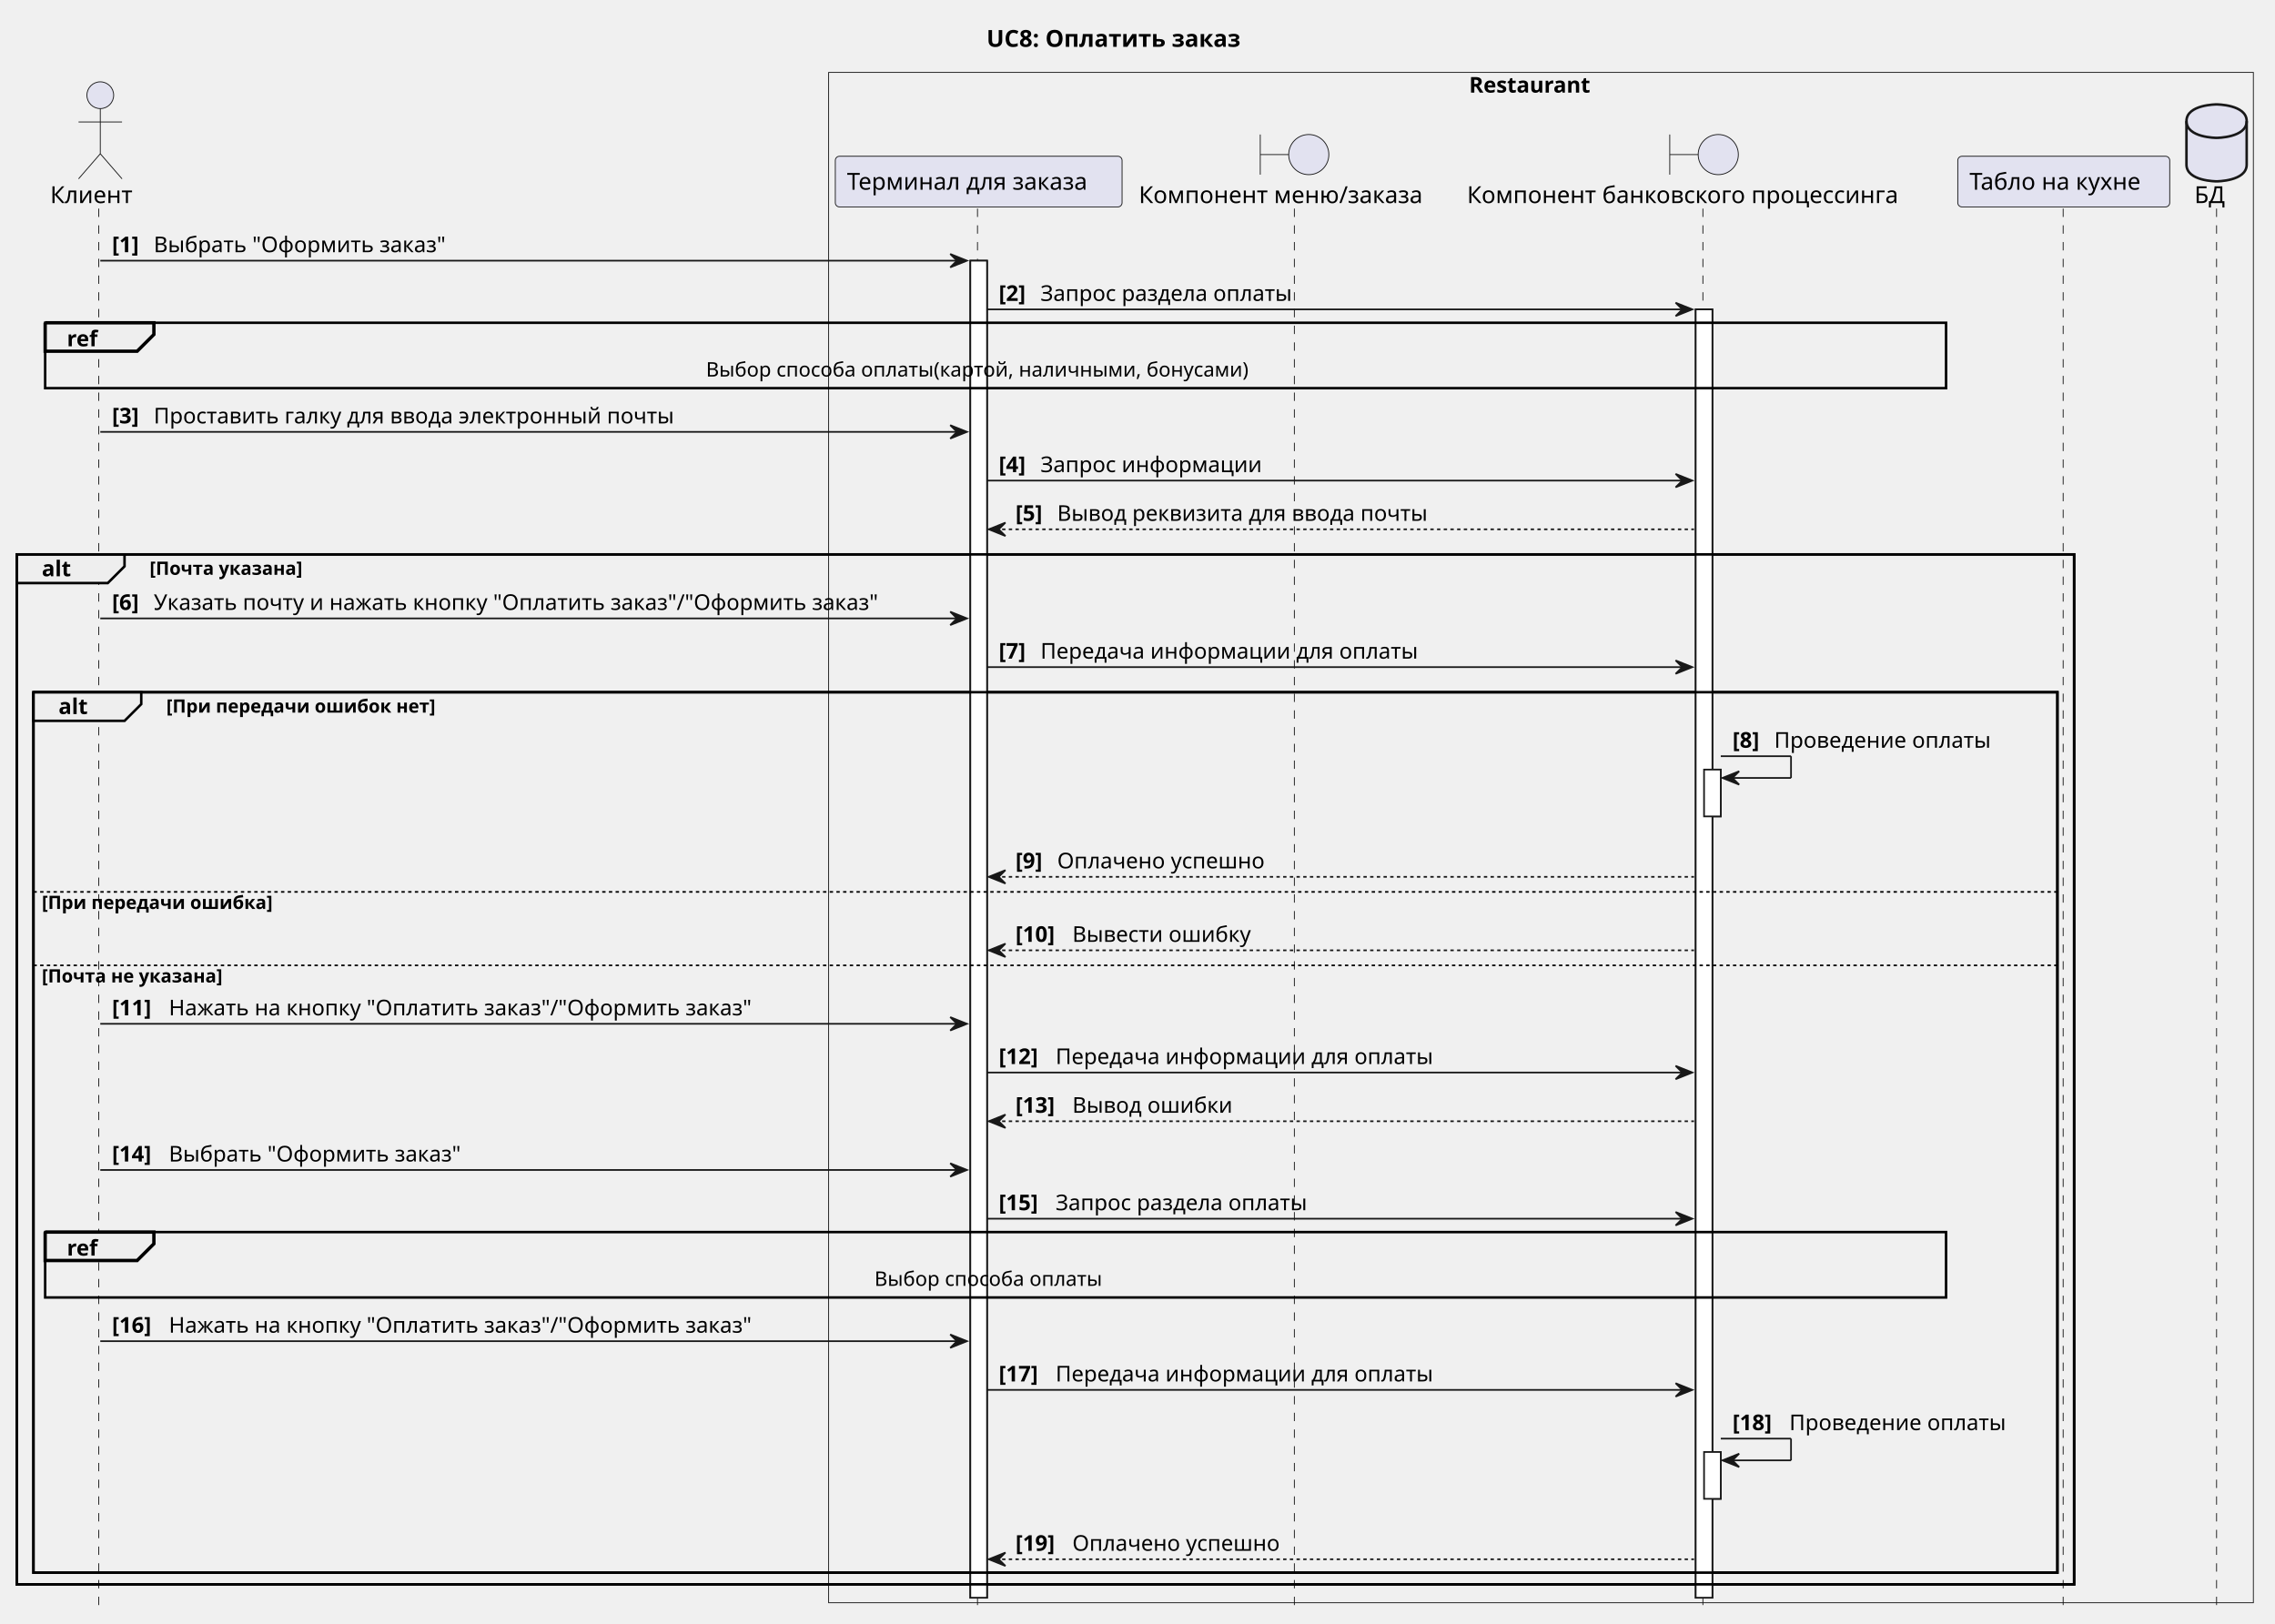
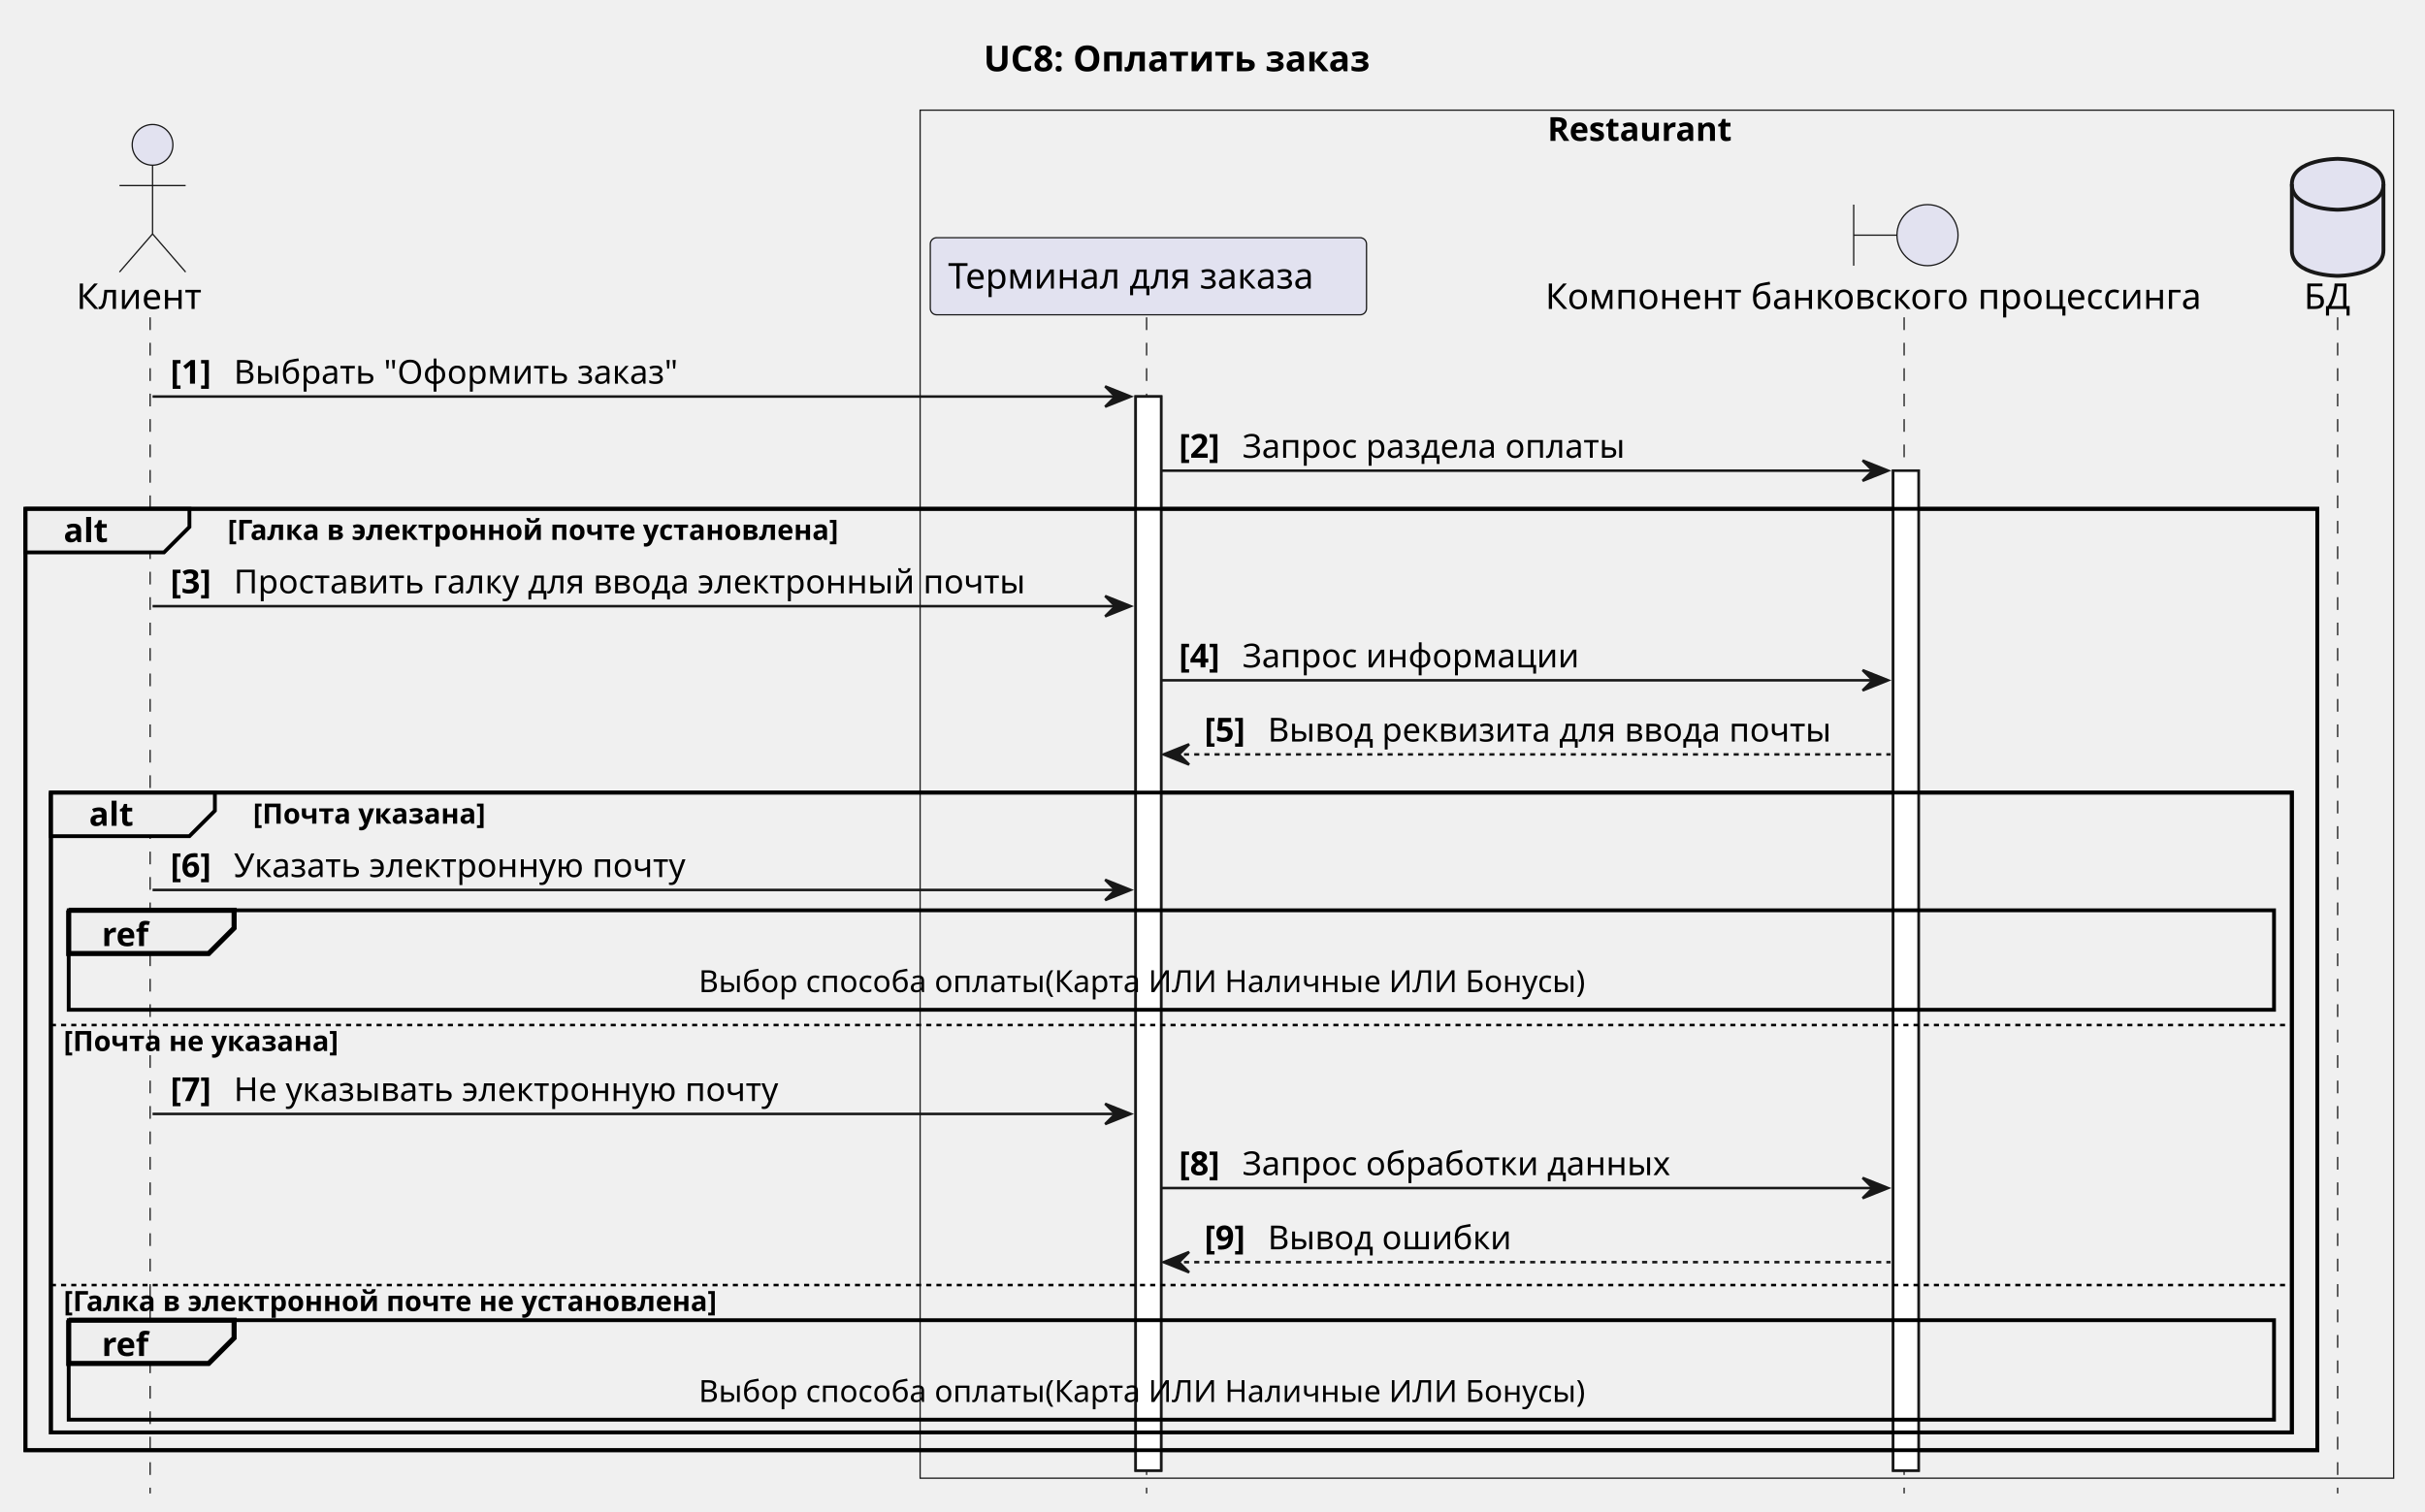
- <svg xmlns="http://www.w3.org/2000/svg" contentStyleType="text/css" height="971px" preserveAspectRatio="none" style="width:1360px;height:971px;background:#FFFFFF;" version="1.1" viewBox="0 0 1360 971" width="1360px" zoomAndPan="magnify">
+ <svg xmlns="http://www.w3.org/2000/svg" contentStyleType="text/css" height="594px" preserveAspectRatio="none" style="width:953px;height:594px;background:#FFFFFF;" version="1.1" viewBox="0 0 953 594" width="953px" zoomAndPan="magnify">
  <defs />
  <g>
-     <text fill="#000000" font-family="sans-serif" font-size="14" font-weight="bold" lengthAdjust="spacing" textLength="167.562" x="589.754" y="27.995">UC8: Оплатить заказ</text>
-     <rect fill="none" height="915.031" style="stroke:#181818;stroke-width:0.5;" width="851.72" x="495.35" y="43.297" />
-     <text fill="#000000" font-family="sans-serif" font-size="13" font-weight="bold" lengthAdjust="spacing" textLength="81.46" x="878.217" y="55.364">Restaurant</text>
-     <rect fill="#FFFFFF" height="799.469" style="stroke:#181818;stroke-width:1.0;" width="10" x="580.062" y="155.859" />
-     <rect fill="#FFFFFF" height="770.336" style="stroke:#181818;stroke-width:1.0;" width="10" x="1013.682" y="184.992" />
-     <rect fill="#FFFFFF" height="28" style="stroke:#181818;stroke-width:1.0;" width="10" x="1018.682" y="460.156" />
-     <rect fill="#FFFFFF" height="28" style="stroke:#181818;stroke-width:1.0;" width="10" x="1018.682" y="868.195" />
-     <rect fill="none" height="615.836" style="stroke:#000000;stroke-width:1.5;" width="1229.926" x="10" y="331.492" />
-     <rect fill="none" height="526.438" style="stroke:#000000;stroke-width:1.5;" width="1209.926" x="20" y="413.891" />
-     <line style="stroke:#181818;stroke-width:0.5;stroke-dasharray:5.0,5.0;" x1="59" x2="59" y1="124.727" y2="964.328" />
-     <line style="stroke:#181818;stroke-width:0.5;stroke-dasharray:5.0,5.0;" x1="584.35" x2="584.35" y1="124.727" y2="964.328" />
-     <line style="stroke:#181818;stroke-width:0.5;stroke-dasharray:5.0,5.0;" x1="773.775" x2="773.775" y1="124.727" y2="964.328" />
-     <line style="stroke:#181818;stroke-width:0.5;stroke-dasharray:5.0,5.0;" x1="1017.998" x2="1017.998" y1="124.727" y2="964.328" />
-     <line style="stroke:#181818;stroke-width:0.5;stroke-dasharray:5.0,5.0;" x1="1233.366" x2="1233.366" y1="124.727" y2="964.328" />
-     <line style="stroke:#181818;stroke-width:0.5;stroke-dasharray:5.0,5.0;" x1="1325.07" x2="1325.07" y1="124.727" y2="964.328" />
+     <text fill="#000000" font-family="sans-serif" font-size="14" font-weight="bold" lengthAdjust="spacing" textLength="167.562" x="386.554" y="27.995">UC8: Оплатить заказ</text>
+     <rect fill="none" height="537.703" style="stroke:#181818;stroke-width:0.5;" width="579.073" x="361.599" y="43.297" />
+     <text fill="#000000" font-family="sans-serif" font-size="13" font-weight="bold" lengthAdjust="spacing" textLength="81.46" x="608.142" y="55.364">Restaurant</text>
+     <rect fill="#FFFFFF" height="422.141" style="stroke:#181818;stroke-width:1.0;" width="10" x="446.311" y="155.859" />
+     <rect fill="#FFFFFF" height="393.008" style="stroke:#181818;stroke-width:1.0;" width="10" x="743.987" y="184.992" />
+     <rect fill="none" height="370.008" style="stroke:#000000;stroke-width:1.5;" width="900.671" x="10" y="199.992" />
+     <rect fill="none" height="251.477" style="stroke:#000000;stroke-width:1.5;" width="880.671" x="20" y="311.523" />
+     <line style="stroke:#181818;stroke-width:0.5;stroke-dasharray:5.0,5.0;" x1="59" x2="59" y1="124.727" y2="587" />
+     <line style="stroke:#181818;stroke-width:0.5;stroke-dasharray:5.0,5.0;" x1="450.599" x2="450.599" y1="124.727" y2="587" />
+     <line style="stroke:#181818;stroke-width:0.5;stroke-dasharray:5.0,5.0;" x1="748.303" x2="748.303" y1="124.727" y2="587" />
+     <line style="stroke:#181818;stroke-width:0.5;stroke-dasharray:5.0,5.0;" x1="918.671" x2="918.671" y1="124.727" y2="587" />
    <text fill="#000000" font-family="sans-serif" font-size="14" lengthAdjust="spacing" textLength="53.908" x="30" y="121.425">Клиент</text>
    <ellipse cx="59.954" cy="56.93" fill="#E2E2F0" rx="8" ry="8" style="stroke:#181818;stroke-width:0.5;" />
    <path d="M59.954,64.93 L59.954,91.93 M46.954,72.93 L72.954,72.93 M59.954,91.93 L46.954,106.93 M59.954,91.93 L72.954,106.93 " fill="none" style="stroke:#181818;stroke-width:0.5;" />
-     <rect fill="#E2E2F0" height="30.297" rx="2.5" ry="2.5" style="stroke:#181818;stroke-width:0.5;" width="171.425" x="499.35" y="93.43" />
-     <text fill="#000000" font-family="sans-serif" font-size="14" lengthAdjust="spacing" textLength="157.425" x="506.35" y="113.425">Терминал для заказа</text>
-     <text fill="#000000" font-family="sans-serif" font-size="14" lengthAdjust="spacing" textLength="180.223" x="680.775" y="121.425">Компонент меню/заказа</text>
-     <path d="M753.386,80.43 L753.386,104.43 M753.386,92.43 L770.386,92.43 " fill="none" style="stroke:#181818;stroke-width:0.5;" />
-     <ellipse cx="782.386" cy="92.43" fill="#E2E2F0" rx="12" ry="12" style="stroke:#181818;stroke-width:0.5;" />
-     <text fill="#000000" font-family="sans-serif" font-size="14" lengthAdjust="spacing" textLength="277.368" x="876.998" y="121.425">Компонент банковского процессинга</text>
-     <path d="M998.182,80.43 L998.182,104.43 M998.182,92.43 L1015.182,92.43 " fill="none" style="stroke:#181818;stroke-width:0.5;" />
-     <ellipse cx="1027.182" cy="92.43" fill="#E2E2F0" rx="12" ry="12" style="stroke:#181818;stroke-width:0.5;" />
-     <rect fill="#E2E2F0" height="30.297" rx="2.5" ry="2.5" style="stroke:#181818;stroke-width:0.5;" width="126.704" x="1170.366" y="93.43" />
-     <text fill="#000000" font-family="sans-serif" font-size="14" lengthAdjust="spacing" textLength="112.704" x="1177.366" y="113.425">Табло на кухне</text>
-     <text fill="#000000" font-family="sans-serif" font-size="14" lengthAdjust="spacing" textLength="20.542" x="1311.799" y="121.425">БД</text>
-     <path d="M1307.07,72.43 C1307.07,62.43 1325.07,62.43 1325.07,62.43 C1325.07,62.43 1343.07,62.43 1343.07,72.43 L1343.07,98.43 C1343.07,108.43 1325.07,108.43 1325.07,108.43 C1325.07,108.43 1307.07,108.43 1307.07,98.43 L1307.07,72.43 " fill="#E2E2F0" style="stroke:#181818;stroke-width:1.5;" />
-     <path d="M1307.07,72.43 C1307.07,82.43 1325.07,82.43 1325.07,82.43 C1325.07,82.43 1343.07,82.43 1343.07,72.43 " fill="none" style="stroke:#181818;stroke-width:1.5;" />
-     <rect fill="#FFFFFF" height="799.469" style="stroke:#181818;stroke-width:1.0;" width="10" x="580.062" y="155.859" />
-     <rect fill="#FFFFFF" height="770.336" style="stroke:#181818;stroke-width:1.0;" width="10" x="1013.682" y="184.992" />
-     <rect fill="#FFFFFF" height="28" style="stroke:#181818;stroke-width:1.0;" width="10" x="1018.682" y="460.156" />
-     <rect fill="#FFFFFF" height="28" style="stroke:#181818;stroke-width:1.0;" width="10" x="1018.682" y="868.195" />
-     <polygon fill="#181818" points="568.062,151.859,578.062,155.859,568.062,159.859,572.062,155.859" style="stroke:#181818;stroke-width:1.0;" />
-     <line style="stroke:#181818;stroke-width:1.0;" x1="59.954" x2="574.062" y1="155.859" y2="155.859" />
+     <rect fill="#E2E2F0" height="30.297" rx="2.5" ry="2.5" style="stroke:#181818;stroke-width:0.5;" width="171.425" x="365.599" y="93.43" />
+     <text fill="#000000" font-family="sans-serif" font-size="14" lengthAdjust="spacing" textLength="157.425" x="372.599" y="113.425">Терминал для заказа</text>
+     <text fill="#000000" font-family="sans-serif" font-size="14" lengthAdjust="spacing" textLength="277.368" x="607.303" y="121.425">Компонент банковского процессинга</text>
+     <path d="M728.487,80.43 L728.487,104.43 M728.487,92.43 L745.487,92.43 " fill="none" style="stroke:#181818;stroke-width:0.5;" />
+     <ellipse cx="757.487" cy="92.43" fill="#E2E2F0" rx="12" ry="12" style="stroke:#181818;stroke-width:0.5;" />
+     <text fill="#000000" font-family="sans-serif" font-size="14" lengthAdjust="spacing" textLength="20.542" x="905.4" y="121.425">БД</text>
+     <path d="M900.671,72.43 C900.671,62.43 918.671,62.43 918.671,62.43 C918.671,62.43 936.671,62.43 936.671,72.43 L936.671,98.43 C936.671,108.43 918.671,108.43 918.671,108.43 C918.671,108.43 900.671,108.43 900.671,98.43 L900.671,72.43 " fill="#E2E2F0" style="stroke:#181818;stroke-width:1.5;" />
+     <path d="M900.671,72.43 C900.671,82.43 918.671,82.43 918.671,82.43 C918.671,82.43 936.671,82.43 936.671,72.43 " fill="none" style="stroke:#181818;stroke-width:1.5;" />
+     <rect fill="#FFFFFF" height="422.141" style="stroke:#181818;stroke-width:1.0;" width="10" x="446.311" y="155.859" />
+     <rect fill="#FFFFFF" height="393.008" style="stroke:#181818;stroke-width:1.0;" width="10" x="743.987" y="184.992" />
+     <polygon fill="#181818" points="434.311,151.859,444.311,155.859,434.311,159.859,438.311,155.859" style="stroke:#181818;stroke-width:1.0;" />
+     <line style="stroke:#181818;stroke-width:1.0;" x1="59.954" x2="440.311" y1="155.859" y2="155.859" />
    <text fill="#000000" font-family="sans-serif" font-size="13" font-weight="bold" lengthAdjust="spacing" textLength="20.928" x="66.954" y="150.793">[1]</text>
    <text fill="#000000" font-family="sans-serif" font-size="13" lengthAdjust="spacing" textLength="187.529" x="91.882" y="150.793">Выбрать "Оформить заказ"</text>
-     <polygon fill="#181818" points="1001.682,180.992,1011.682,184.992,1001.682,188.992,1005.682,184.992" style="stroke:#181818;stroke-width:1.0;" />
-     <line style="stroke:#181818;stroke-width:1.0;" x1="590.062" x2="1007.682" y1="184.992" y2="184.992" />
-     <text fill="#000000" font-family="sans-serif" font-size="13" font-weight="bold" lengthAdjust="spacing" textLength="20.928" x="597.062" y="179.926">[2]</text>
-     <text fill="#000000" font-family="sans-serif" font-size="13" lengthAdjust="spacing" textLength="163.376" x="621.991" y="179.926">Запрос раздела оплаты</text>
-     <rect fill="none" height="39.102" style="stroke:#000000;stroke-width:1.5;" width="1136.366" x="27" y="192.992" />
-     <path d="M27,192.992 L92,192.992 L92,199.992 L82,209.992 L27,209.992 L27,192.992 " fill="#EEEEEE" style="stroke:#000000;stroke-width:2.0;" />
-     <text fill="#000000" font-family="sans-serif" font-size="13" font-weight="bold" lengthAdjust="spacing" textLength="20.884" x="40" y="207.059">ref</text>
-     <text fill="#000000" font-family="sans-serif" font-size="12" lengthAdjust="spacing" textLength="346.242" x="422.062" y="225.131">Выбор способа оплаты(картой, наличными, бонусами)</text>
-     <polygon fill="#181818" points="568.062,254.227,578.062,258.227,568.062,262.227,572.062,258.227" style="stroke:#181818;stroke-width:1.0;" />
-     <line style="stroke:#181818;stroke-width:1.0;" x1="59.954" x2="574.062" y1="258.227" y2="258.227" />
-     <text fill="#000000" font-family="sans-serif" font-size="13" font-weight="bold" lengthAdjust="spacing" textLength="20.928" x="66.954" y="253.161">[3]</text>
-     <text fill="#000000" font-family="sans-serif" font-size="13" lengthAdjust="spacing" textLength="337.429" x="91.882" y="253.161">Проставить галку для ввода электронный почты</text>
-     <polygon fill="#181818" points="1001.682,283.359,1011.682,287.359,1001.682,291.359,1005.682,287.359" style="stroke:#181818;stroke-width:1.0;" />
-     <line style="stroke:#181818;stroke-width:1.0;" x1="590.062" x2="1007.682" y1="287.359" y2="287.359" />
-     <text fill="#000000" font-family="sans-serif" font-size="13" font-weight="bold" lengthAdjust="spacing" textLength="20.928" x="597.062" y="282.293">[4]</text>
-     <text fill="#000000" font-family="sans-serif" font-size="13" lengthAdjust="spacing" textLength="140.074" x="621.991" y="282.293">Запрос информации</text>
-     <polygon fill="#181818" points="601.062,312.492,591.062,316.492,601.062,320.492,597.062,316.492" style="stroke:#181818;stroke-width:1.0;" />
-     <line style="stroke:#181818;stroke-width:1.0;stroke-dasharray:2.0,2.0;" x1="595.062" x2="1012.682" y1="316.492" y2="316.492" />
-     <text fill="#000000" font-family="sans-serif" font-size="13" font-weight="bold" lengthAdjust="spacing" textLength="20.928" x="607.062" y="311.426">[5]</text>
-     <text fill="#000000" font-family="sans-serif" font-size="13" lengthAdjust="spacing" textLength="238.748" x="631.991" y="311.426">Вывод реквизита для ввода почты</text>
-     <path d="M10,331.492 L74.443,331.492 L74.443,338.625 L64.443,348.625 L10,348.625 L10,331.492 " fill="#EEEEEE" style="stroke:#000000;stroke-width:1.5;" />
-     <rect fill="none" height="615.836" style="stroke:#000000;stroke-width:1.5;" width="1229.926" x="10" y="331.492" />
-     <text fill="#000000" font-family="sans-serif" font-size="13" font-weight="bold" lengthAdjust="spacing" textLength="19.443" x="25" y="344.559">alt</text>
-     <text fill="#000000" font-family="sans-serif" font-size="11" font-weight="bold" lengthAdjust="spacing" textLength="102.894" x="89.443" y="343.703">[Почта указана]</text>
-     <polygon fill="#181818" points="568.062,365.758,578.062,369.758,568.062,373.758,572.062,369.758" style="stroke:#181818;stroke-width:1.0;" />
-     <line style="stroke:#181818;stroke-width:1.0;" x1="59.954" x2="574.062" y1="369.758" y2="369.758" />
-     <text fill="#000000" font-family="sans-serif" font-size="13" font-weight="bold" lengthAdjust="spacing" textLength="20.928" x="66.954" y="364.692">[6]</text>
-     <text fill="#000000" font-family="sans-serif" font-size="13" lengthAdjust="spacing" textLength="471.18" x="91.882" y="364.692">Указать почту и нажать кнопку "Оплатить заказ"/"Оформить заказ"</text>
-     <polygon fill="#181818" points="1001.682,394.891,1011.682,398.891,1001.682,402.891,1005.682,398.891" style="stroke:#181818;stroke-width:1.0;" />
-     <line style="stroke:#181818;stroke-width:1.0;" x1="590.062" x2="1007.682" y1="398.891" y2="398.891" />
-     <text fill="#000000" font-family="sans-serif" font-size="13" font-weight="bold" lengthAdjust="spacing" textLength="20.928" x="597.062" y="393.825">[7]</text>
-     <text fill="#000000" font-family="sans-serif" font-size="13" lengthAdjust="spacing" textLength="242.493" x="621.991" y="393.825">Передача информации для оплаты</text>
-     <path d="M20,413.891 L84.443,413.891 L84.443,421.023 L74.443,431.023 L20,431.023 L20,413.891 " fill="#EEEEEE" style="stroke:#000000;stroke-width:1.5;" />
-     <rect fill="none" height="526.438" style="stroke:#000000;stroke-width:1.5;" width="1209.926" x="20" y="413.891" />
-     <text fill="#000000" font-family="sans-serif" font-size="13" font-weight="bold" lengthAdjust="spacing" textLength="19.443" x="35" y="426.957">alt</text>
-     <text fill="#000000" font-family="sans-serif" font-size="11" font-weight="bold" lengthAdjust="spacing" textLength="179.378" x="99.443" y="426.101">[При передачи ошибок нет]</text>
-     <line style="stroke:#181818;stroke-width:1.0;" x1="1028.682" x2="1070.682" y1="452.156" y2="452.156" />
-     <line style="stroke:#181818;stroke-width:1.0;" x1="1070.682" x2="1070.682" y1="452.156" y2="465.156" />
-     <line style="stroke:#181818;stroke-width:1.0;" x1="1029.682" x2="1070.682" y1="465.156" y2="465.156" />
-     <polygon fill="#181818" points="1039.682,461.156,1029.682,465.156,1039.682,469.156,1035.682,465.156" style="stroke:#181818;stroke-width:1.0;" />
-     <text fill="#000000" font-family="sans-serif" font-size="13" font-weight="bold" lengthAdjust="spacing" textLength="20.928" x="1035.682" y="447.09">[8]</text>
-     <text fill="#000000" font-family="sans-serif" font-size="13" lengthAdjust="spacing" textLength="138.271" x="1060.61" y="447.09">Проведение оплаты</text>
-     <polygon fill="#181818" points="601.062,520.289,591.062,524.289,601.062,528.289,597.062,524.289" style="stroke:#181818;stroke-width:1.0;" />
-     <line style="stroke:#181818;stroke-width:1.0;stroke-dasharray:2.0,2.0;" x1="595.062" x2="1012.682" y1="524.289" y2="524.289" />
-     <text fill="#000000" font-family="sans-serif" font-size="13" font-weight="bold" lengthAdjust="spacing" textLength="20.928" x="607.062" y="519.223">[9]</text>
-     <text fill="#000000" font-family="sans-serif" font-size="13" lengthAdjust="spacing" textLength="130.958" x="631.991" y="519.223">Оплачено успешно</text>
-     <line style="stroke:#000000;stroke-width:1.0;stroke-dasharray:2.0,2.0;" x1="20" x2="1229.926" y1="533.289" y2="533.289" />
-     <text fill="#000000" font-family="sans-serif" font-size="11" font-weight="bold" lengthAdjust="spacing" textLength="153.978" x="25" y="543.5">[При передачи ошибка]</text>
-     <polygon fill="#181818" points="601.062,564.227,591.062,568.227,601.062,572.227,597.062,568.227" style="stroke:#181818;stroke-width:1.0;" />
-     <line style="stroke:#181818;stroke-width:1.0;stroke-dasharray:2.0,2.0;" x1="595.062" x2="1012.682" y1="568.227" y2="568.227" />
-     <text fill="#000000" font-family="sans-serif" font-size="13" font-weight="bold" lengthAdjust="spacing" textLength="29.974" x="607.062" y="563.161">[10]</text>
-     <text fill="#000000" font-family="sans-serif" font-size="13" lengthAdjust="spacing" textLength="114.004" x="641.036" y="563.161">Вывести ошибку</text>
-     <line style="stroke:#000000;stroke-width:1.0;stroke-dasharray:2.0,2.0;" x1="20" x2="1229.926" y1="577.227" y2="577.227" />
-     <text fill="#000000" font-family="sans-serif" font-size="11" font-weight="bold" lengthAdjust="spacing" textLength="121.784" x="25" y="587.437">[Почта не указана]</text>
-     <polygon fill="#181818" points="568.062,608.164,578.062,612.164,568.062,616.164,572.062,612.164" style="stroke:#181818;stroke-width:1.0;" />
-     <line style="stroke:#181818;stroke-width:1.0;" x1="59.954" x2="574.062" y1="612.164" y2="612.164" />
-     <text fill="#000000" font-family="sans-serif" font-size="13" font-weight="bold" lengthAdjust="spacing" textLength="29.974" x="66.954" y="607.098">[11]</text>
-     <text fill="#000000" font-family="sans-serif" font-size="13" lengthAdjust="spacing" textLength="378.955" x="100.928" y="607.098">Нажать на кнопку "Оплатить заказ"/"Оформить заказ"</text>
-     <polygon fill="#181818" points="1001.682,637.297,1011.682,641.297,1001.682,645.297,1005.682,641.297" style="stroke:#181818;stroke-width:1.0;" />
-     <line style="stroke:#181818;stroke-width:1.0;" x1="590.062" x2="1007.682" y1="641.297" y2="641.297" />
-     <text fill="#000000" font-family="sans-serif" font-size="13" font-weight="bold" lengthAdjust="spacing" textLength="29.974" x="597.062" y="636.231">[12]</text>
-     <text fill="#000000" font-family="sans-serif" font-size="13" lengthAdjust="spacing" textLength="242.493" x="631.036" y="636.231">Передача информации для оплаты</text>
-     <polygon fill="#181818" points="601.062,666.43,591.062,670.43,601.062,674.43,597.062,670.43" style="stroke:#181818;stroke-width:1.0;" />
-     <line style="stroke:#181818;stroke-width:1.0;stroke-dasharray:2.0,2.0;" x1="595.062" x2="1012.682" y1="670.43" y2="670.43" />
-     <text fill="#000000" font-family="sans-serif" font-size="13" font-weight="bold" lengthAdjust="spacing" textLength="29.974" x="607.062" y="665.364">[13]</text>
-     <text fill="#000000" font-family="sans-serif" font-size="13" lengthAdjust="spacing" textLength="100.534" x="641.036" y="665.364">Вывод ошибки</text>
-     <polygon fill="#181818" points="568.062,695.562,578.062,699.562,568.062,703.562,572.062,699.562" style="stroke:#181818;stroke-width:1.0;" />
-     <line style="stroke:#181818;stroke-width:1.0;" x1="59.954" x2="574.062" y1="699.562" y2="699.562" />
-     <text fill="#000000" font-family="sans-serif" font-size="13" font-weight="bold" lengthAdjust="spacing" textLength="29.974" x="66.954" y="694.497">[14]</text>
-     <text fill="#000000" font-family="sans-serif" font-size="13" lengthAdjust="spacing" textLength="187.529" x="100.928" y="694.497">Выбрать "Оформить заказ"</text>
-     <polygon fill="#181818" points="1001.682,724.695,1011.682,728.695,1001.682,732.695,1005.682,728.695" style="stroke:#181818;stroke-width:1.0;" />
-     <line style="stroke:#181818;stroke-width:1.0;" x1="590.062" x2="1007.682" y1="728.695" y2="728.695" />
-     <text fill="#000000" font-family="sans-serif" font-size="13" font-weight="bold" lengthAdjust="spacing" textLength="29.974" x="597.062" y="723.629">[15]</text>
-     <text fill="#000000" font-family="sans-serif" font-size="13" lengthAdjust="spacing" textLength="163.376" x="631.036" y="723.629">Запрос раздела оплаты</text>
-     <rect fill="none" height="39.102" style="stroke:#000000;stroke-width:1.5;" width="1136.366" x="27" y="736.695" />
-     <path d="M27,736.695 L92,736.695 L92,743.695 L82,753.695 L27,753.695 L27,736.695 " fill="#EEEEEE" style="stroke:#000000;stroke-width:2.0;" />
-     <text fill="#000000" font-family="sans-serif" font-size="13" font-weight="bold" lengthAdjust="spacing" textLength="20.884" x="40" y="750.762">ref</text>
-     <text fill="#000000" font-family="sans-serif" font-size="12" lengthAdjust="spacing" textLength="144.85" x="522.758" y="768.834">Выбор способа оплаты</text>
-     <polygon fill="#181818" points="568.062,797.93,578.062,801.93,568.062,805.93,572.062,801.93" style="stroke:#181818;stroke-width:1.0;" />
-     <line style="stroke:#181818;stroke-width:1.0;" x1="59.954" x2="574.062" y1="801.93" y2="801.93" />
-     <text fill="#000000" font-family="sans-serif" font-size="13" font-weight="bold" lengthAdjust="spacing" textLength="29.974" x="66.954" y="796.864">[16]</text>
-     <text fill="#000000" font-family="sans-serif" font-size="13" lengthAdjust="spacing" textLength="378.955" x="100.928" y="796.864">Нажать на кнопку "Оплатить заказ"/"Оформить заказ"</text>
-     <polygon fill="#181818" points="1001.682,827.062,1011.682,831.062,1001.682,835.062,1005.682,831.062" style="stroke:#181818;stroke-width:1.0;" />
-     <line style="stroke:#181818;stroke-width:1.0;" x1="590.062" x2="1007.682" y1="831.062" y2="831.062" />
-     <text fill="#000000" font-family="sans-serif" font-size="13" font-weight="bold" lengthAdjust="spacing" textLength="29.974" x="597.062" y="825.997">[17]</text>
-     <text fill="#000000" font-family="sans-serif" font-size="13" lengthAdjust="spacing" textLength="242.493" x="631.036" y="825.997">Передача информации для оплаты</text>
-     <line style="stroke:#181818;stroke-width:1.0;" x1="1028.682" x2="1070.682" y1="860.195" y2="860.195" />
-     <line style="stroke:#181818;stroke-width:1.0;" x1="1070.682" x2="1070.682" y1="860.195" y2="873.195" />
-     <line style="stroke:#181818;stroke-width:1.0;" x1="1029.682" x2="1070.682" y1="873.195" y2="873.195" />
-     <polygon fill="#181818" points="1039.682,869.195,1029.682,873.195,1039.682,877.195,1035.682,873.195" style="stroke:#181818;stroke-width:1.0;" />
-     <text fill="#000000" font-family="sans-serif" font-size="13" font-weight="bold" lengthAdjust="spacing" textLength="29.974" x="1035.682" y="855.129">[18]</text>
-     <text fill="#000000" font-family="sans-serif" font-size="13" lengthAdjust="spacing" textLength="138.271" x="1069.655" y="855.129">Проведение оплаты</text>
-     <polygon fill="#181818" points="601.062,928.328,591.062,932.328,601.062,936.328,597.062,932.328" style="stroke:#181818;stroke-width:1.0;" />
-     <line style="stroke:#181818;stroke-width:1.0;stroke-dasharray:2.0,2.0;" x1="595.062" x2="1012.682" y1="932.328" y2="932.328" />
-     <text fill="#000000" font-family="sans-serif" font-size="13" font-weight="bold" lengthAdjust="spacing" textLength="29.974" x="607.062" y="927.262">[19]</text>
-     <text fill="#000000" font-family="sans-serif" font-size="13" lengthAdjust="spacing" textLength="130.958" x="641.036" y="927.262">Оплачено успешно</text>
+     <polygon fill="#181818" points="731.987,180.992,741.987,184.992,731.987,188.992,735.987,184.992" style="stroke:#181818;stroke-width:1.0;" />
+     <line style="stroke:#181818;stroke-width:1.0;" x1="456.311" x2="737.987" y1="184.992" y2="184.992" />
+     <text fill="#000000" font-family="sans-serif" font-size="13" font-weight="bold" lengthAdjust="spacing" textLength="20.928" x="463.311" y="179.926">[2]</text>
+     <text fill="#000000" font-family="sans-serif" font-size="13" lengthAdjust="spacing" textLength="163.376" x="488.239" y="179.926">Запрос раздела оплаты</text>
+     <path d="M10,199.992 L74.443,199.992 L74.443,207.125 L64.443,217.125 L10,217.125 L10,199.992 " fill="#EEEEEE" style="stroke:#000000;stroke-width:1.5;" />
+     <rect fill="none" height="370.008" style="stroke:#000000;stroke-width:1.5;" width="900.671" x="10" y="199.992" />
+     <text fill="#000000" font-family="sans-serif" font-size="13" font-weight="bold" lengthAdjust="spacing" textLength="19.443" x="25" y="213.059">alt</text>
+     <text fill="#000000" font-family="sans-serif" font-size="11" font-weight="bold" lengthAdjust="spacing" textLength="268.179" x="89.443" y="212.203">[Галка в электронной почте установлена]</text>
+     <polygon fill="#181818" points="434.311,234.258,444.311,238.258,434.311,242.258,438.311,238.258" style="stroke:#181818;stroke-width:1.0;" />
+     <line style="stroke:#181818;stroke-width:1.0;" x1="59.954" x2="440.311" y1="238.258" y2="238.258" />
+     <text fill="#000000" font-family="sans-serif" font-size="13" font-weight="bold" lengthAdjust="spacing" textLength="20.928" x="66.954" y="233.192">[3]</text>
+     <text fill="#000000" font-family="sans-serif" font-size="13" lengthAdjust="spacing" textLength="337.429" x="91.882" y="233.192">Проставить галку для ввода электронный почты</text>
+     <polygon fill="#181818" points="731.987,263.391,741.987,267.391,731.987,271.391,735.987,267.391" style="stroke:#181818;stroke-width:1.0;" />
+     <line style="stroke:#181818;stroke-width:1.0;" x1="456.311" x2="737.987" y1="267.391" y2="267.391" />
+     <text fill="#000000" font-family="sans-serif" font-size="13" font-weight="bold" lengthAdjust="spacing" textLength="20.928" x="463.311" y="262.325">[4]</text>
+     <text fill="#000000" font-family="sans-serif" font-size="13" lengthAdjust="spacing" textLength="140.074" x="488.239" y="262.325">Запрос информации</text>
+     <polygon fill="#181818" points="467.311,292.523,457.311,296.523,467.311,300.523,463.311,296.523" style="stroke:#181818;stroke-width:1.0;" />
+     <line style="stroke:#181818;stroke-width:1.0;stroke-dasharray:2.0,2.0;" x1="461.311" x2="742.987" y1="296.523" y2="296.523" />
+     <text fill="#000000" font-family="sans-serif" font-size="13" font-weight="bold" lengthAdjust="spacing" textLength="20.928" x="473.311" y="291.457">[5]</text>
+     <text fill="#000000" font-family="sans-serif" font-size="13" lengthAdjust="spacing" textLength="238.748" x="498.239" y="291.457">Вывод реквизита для ввода почты</text>
+     <path d="M20,311.523 L84.443,311.523 L84.443,318.656 L74.443,328.656 L20,328.656 L20,311.523 " fill="#EEEEEE" style="stroke:#000000;stroke-width:1.5;" />
+     <rect fill="none" height="251.477" style="stroke:#000000;stroke-width:1.5;" width="880.671" x="20" y="311.523" />
+     <text fill="#000000" font-family="sans-serif" font-size="13" font-weight="bold" lengthAdjust="spacing" textLength="19.443" x="35" y="324.59">alt</text>
+     <text fill="#000000" font-family="sans-serif" font-size="11" font-weight="bold" lengthAdjust="spacing" textLength="102.894" x="99.443" y="323.734">[Почта указана]</text>
+     <polygon fill="#181818" points="434.311,345.789,444.311,349.789,434.311,353.789,438.311,349.789" style="stroke:#181818;stroke-width:1.0;" />
+     <line style="stroke:#181818;stroke-width:1.0;" x1="59.954" x2="440.311" y1="349.789" y2="349.789" />
+     <text fill="#000000" font-family="sans-serif" font-size="13" font-weight="bold" lengthAdjust="spacing" textLength="20.928" x="66.954" y="344.723">[6]</text>
+     <text fill="#000000" font-family="sans-serif" font-size="13" lengthAdjust="spacing" textLength="192.226" x="91.882" y="344.723">Указать электронную почту</text>
+     <rect fill="none" height="39.102" style="stroke:#000000;stroke-width:1.5;" width="866.671" x="27" y="357.789" />
+     <path d="M27,357.789 L92,357.789 L92,364.789 L82,374.789 L27,374.789 L27,357.789 " fill="#EEEEEE" style="stroke:#000000;stroke-width:2.0;" />
+     <text fill="#000000" font-family="sans-serif" font-size="13" font-weight="bold" lengthAdjust="spacing" textLength="20.884" x="40" y="371.856">ref</text>
+     <text fill="#000000" font-family="sans-serif" font-size="12" lengthAdjust="spacing" textLength="371.49" x="274.591" y="389.928">Выбор способа оплаты(Карта ИЛИ Наличные ИЛИ Бонусы)</text>
+     <line style="stroke:#000000;stroke-width:1.0;stroke-dasharray:2.0,2.0;" x1="20" x2="900.671" y1="402.891" y2="402.891" />
+     <text fill="#000000" font-family="sans-serif" font-size="11" font-weight="bold" lengthAdjust="spacing" textLength="121.784" x="25" y="413.101">[Почта не указана]</text>
+     <polygon fill="#181818" points="434.311,433.828,444.311,437.828,434.311,441.828,438.311,437.828" style="stroke:#181818;stroke-width:1.0;" />
+     <line style="stroke:#181818;stroke-width:1.0;" x1="59.954" x2="440.311" y1="437.828" y2="437.828" />
+     <text fill="#000000" font-family="sans-serif" font-size="13" font-weight="bold" lengthAdjust="spacing" textLength="20.928" x="66.954" y="432.762">[7]</text>
+     <text fill="#000000" font-family="sans-serif" font-size="13" lengthAdjust="spacing" textLength="231.829" x="91.882" y="432.762">Не указывать электронную почту</text>
+     <polygon fill="#181818" points="731.987,462.961,741.987,466.961,731.987,470.961,735.987,466.961" style="stroke:#181818;stroke-width:1.0;" />
+     <line style="stroke:#181818;stroke-width:1.0;" x1="456.311" x2="737.987" y1="466.961" y2="466.961" />
+     <text fill="#000000" font-family="sans-serif" font-size="13" font-weight="bold" lengthAdjust="spacing" textLength="20.928" x="463.311" y="461.895">[8]</text>
+     <text fill="#000000" font-family="sans-serif" font-size="13" lengthAdjust="spacing" textLength="180.362" x="488.239" y="461.895">Запрос обработки данных</text>
+     <polygon fill="#181818" points="467.311,492.094,457.311,496.094,467.311,500.094,463.311,496.094" style="stroke:#181818;stroke-width:1.0;" />
+     <line style="stroke:#181818;stroke-width:1.0;stroke-dasharray:2.0,2.0;" x1="461.311" x2="742.987" y1="496.094" y2="496.094" />
+     <text fill="#000000" font-family="sans-serif" font-size="13" font-weight="bold" lengthAdjust="spacing" textLength="20.928" x="473.311" y="491.028">[9]</text>
+     <text fill="#000000" font-family="sans-serif" font-size="13" lengthAdjust="spacing" textLength="100.534" x="498.239" y="491.028">Вывод ошибки</text>
+     <line style="stroke:#000000;stroke-width:1.0;stroke-dasharray:2.0,2.0;" x1="20" x2="900.671" y1="505.094" y2="505.094" />
+     <text fill="#000000" font-family="sans-serif" font-size="11" font-weight="bold" lengthAdjust="spacing" textLength="287.069" x="25" y="515.304">[Галка в электронной почте не установлена]</text>
+     <rect fill="none" height="39.102" style="stroke:#000000;stroke-width:1.5;" width="866.671" x="27" y="518.898" />
+     <path d="M27,518.898 L92,518.898 L92,525.898 L82,535.898 L27,535.898 L27,518.898 " fill="#EEEEEE" style="stroke:#000000;stroke-width:2.0;" />
+     <text fill="#000000" font-family="sans-serif" font-size="13" font-weight="bold" lengthAdjust="spacing" textLength="20.884" x="40" y="532.965">ref</text>
+     <text fill="#000000" font-family="sans-serif" font-size="12" lengthAdjust="spacing" textLength="371.49" x="274.591" y="551.037">Выбор способа оплаты(Карта ИЛИ Наличные ИЛИ Бонусы)</text>
  </g>
</svg>
